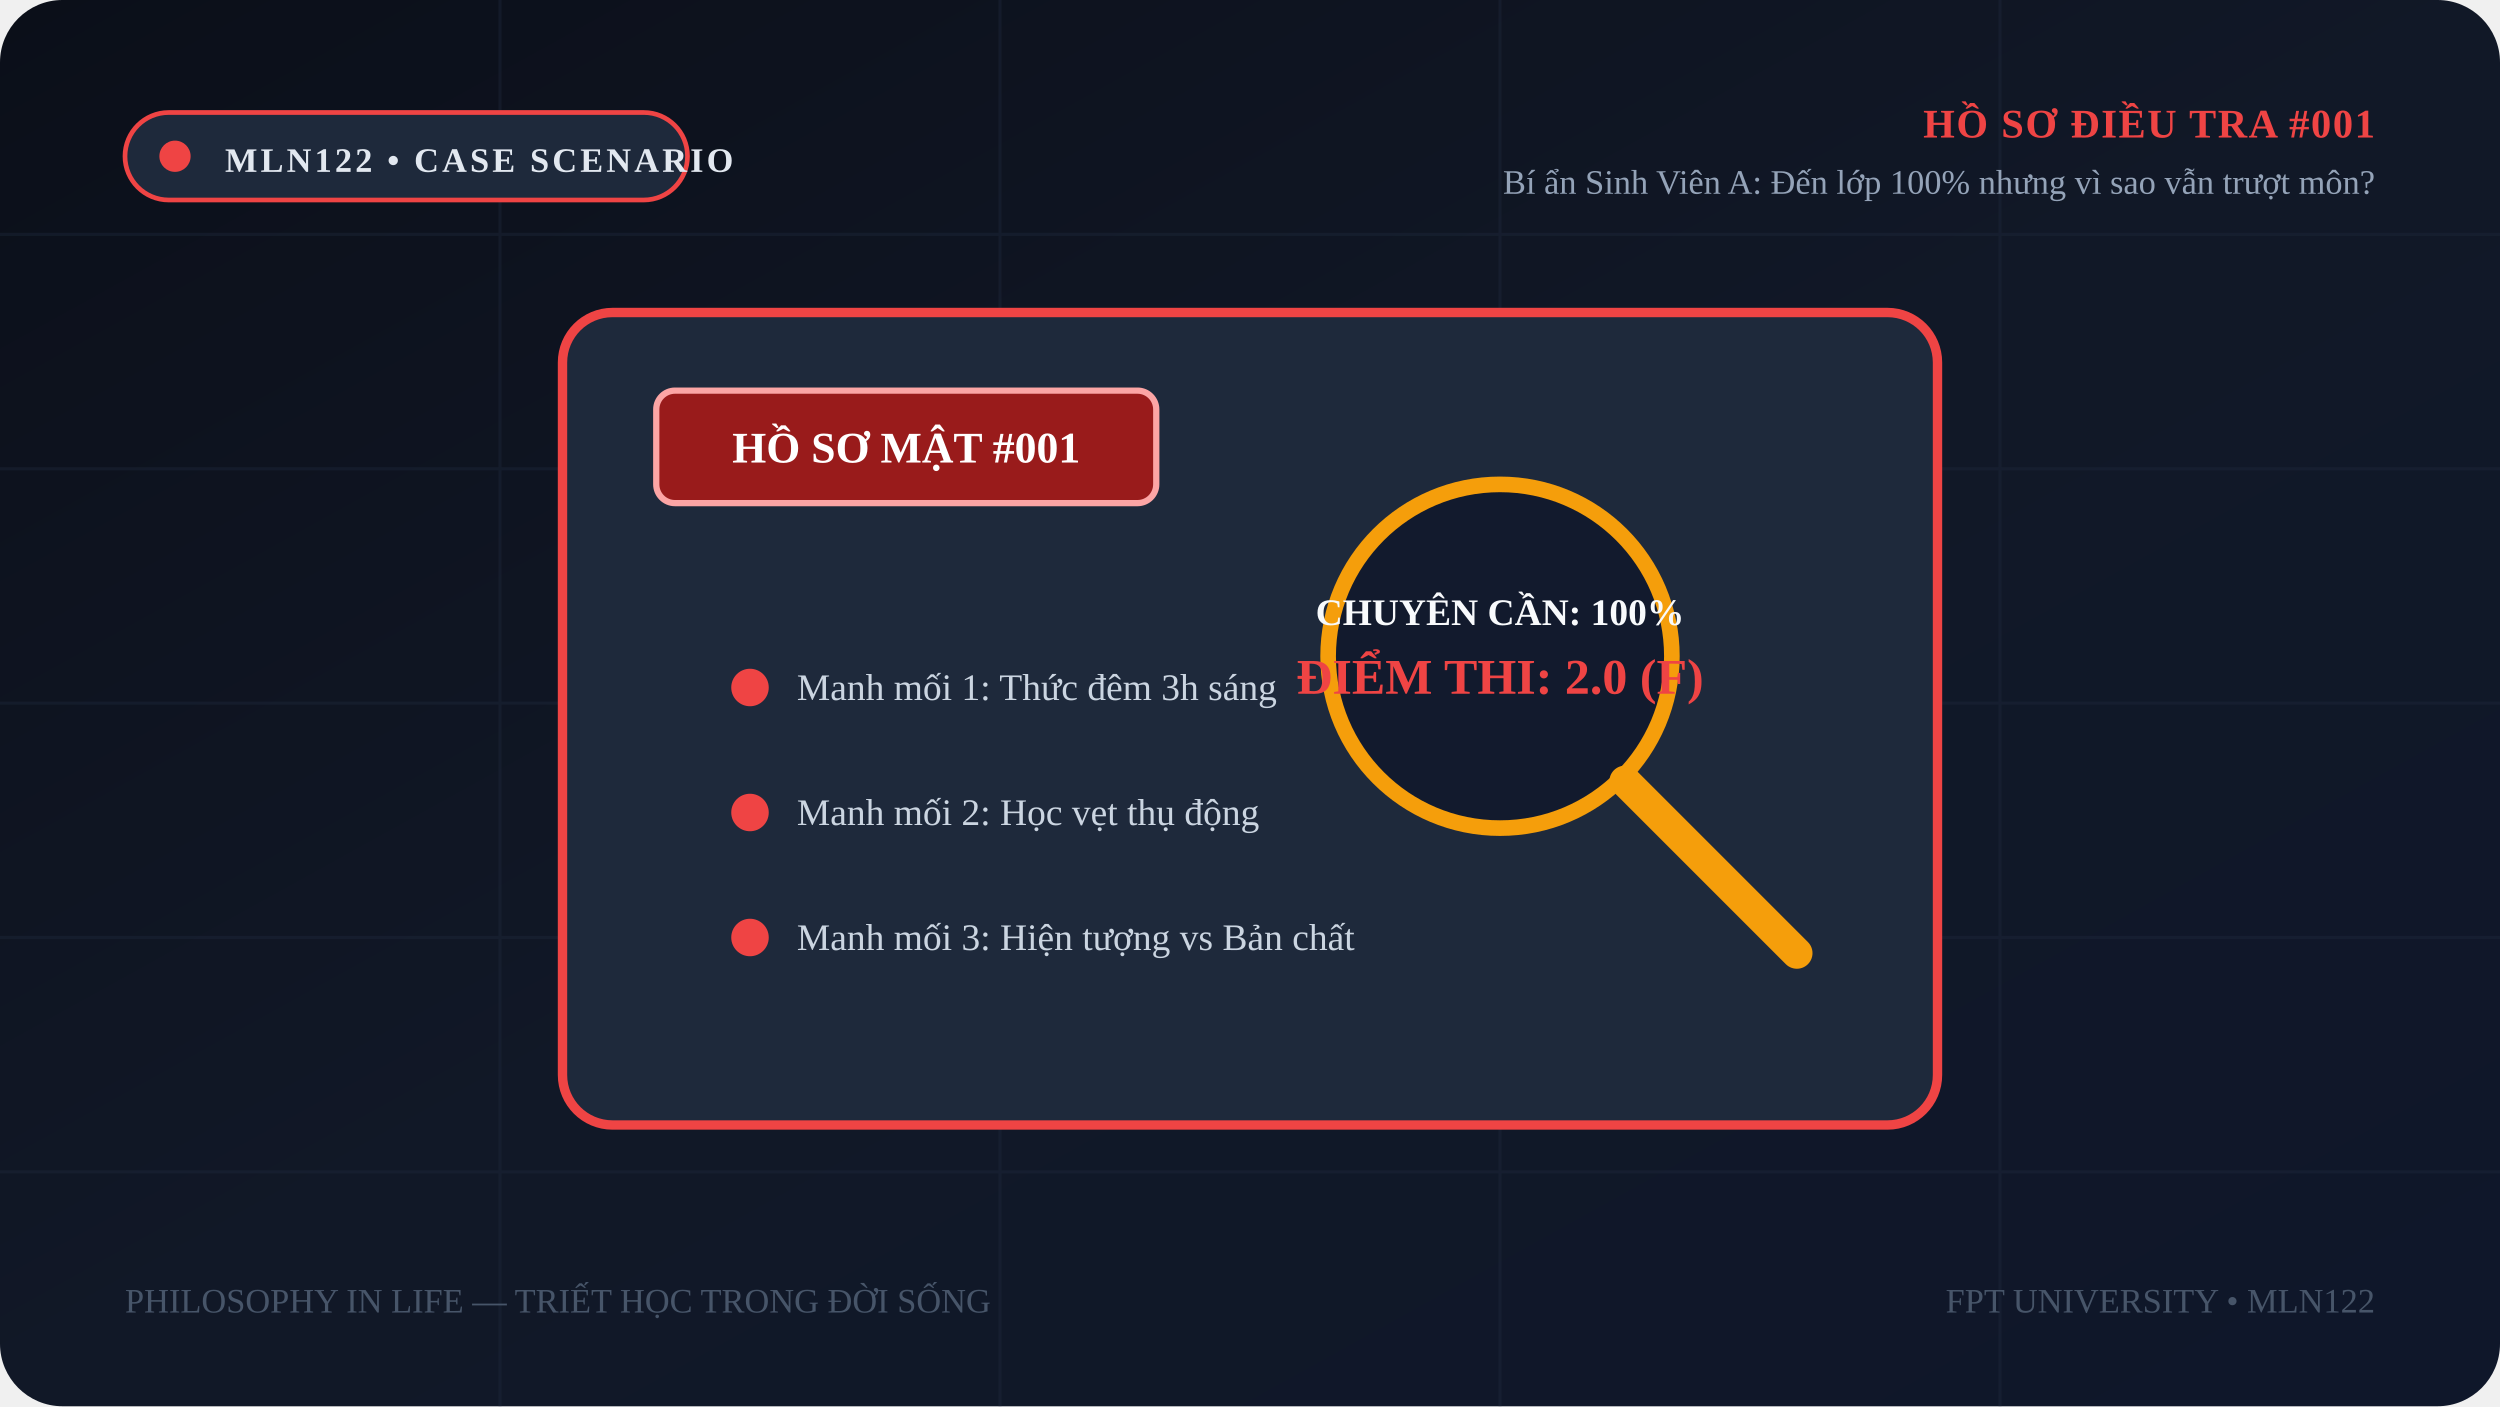
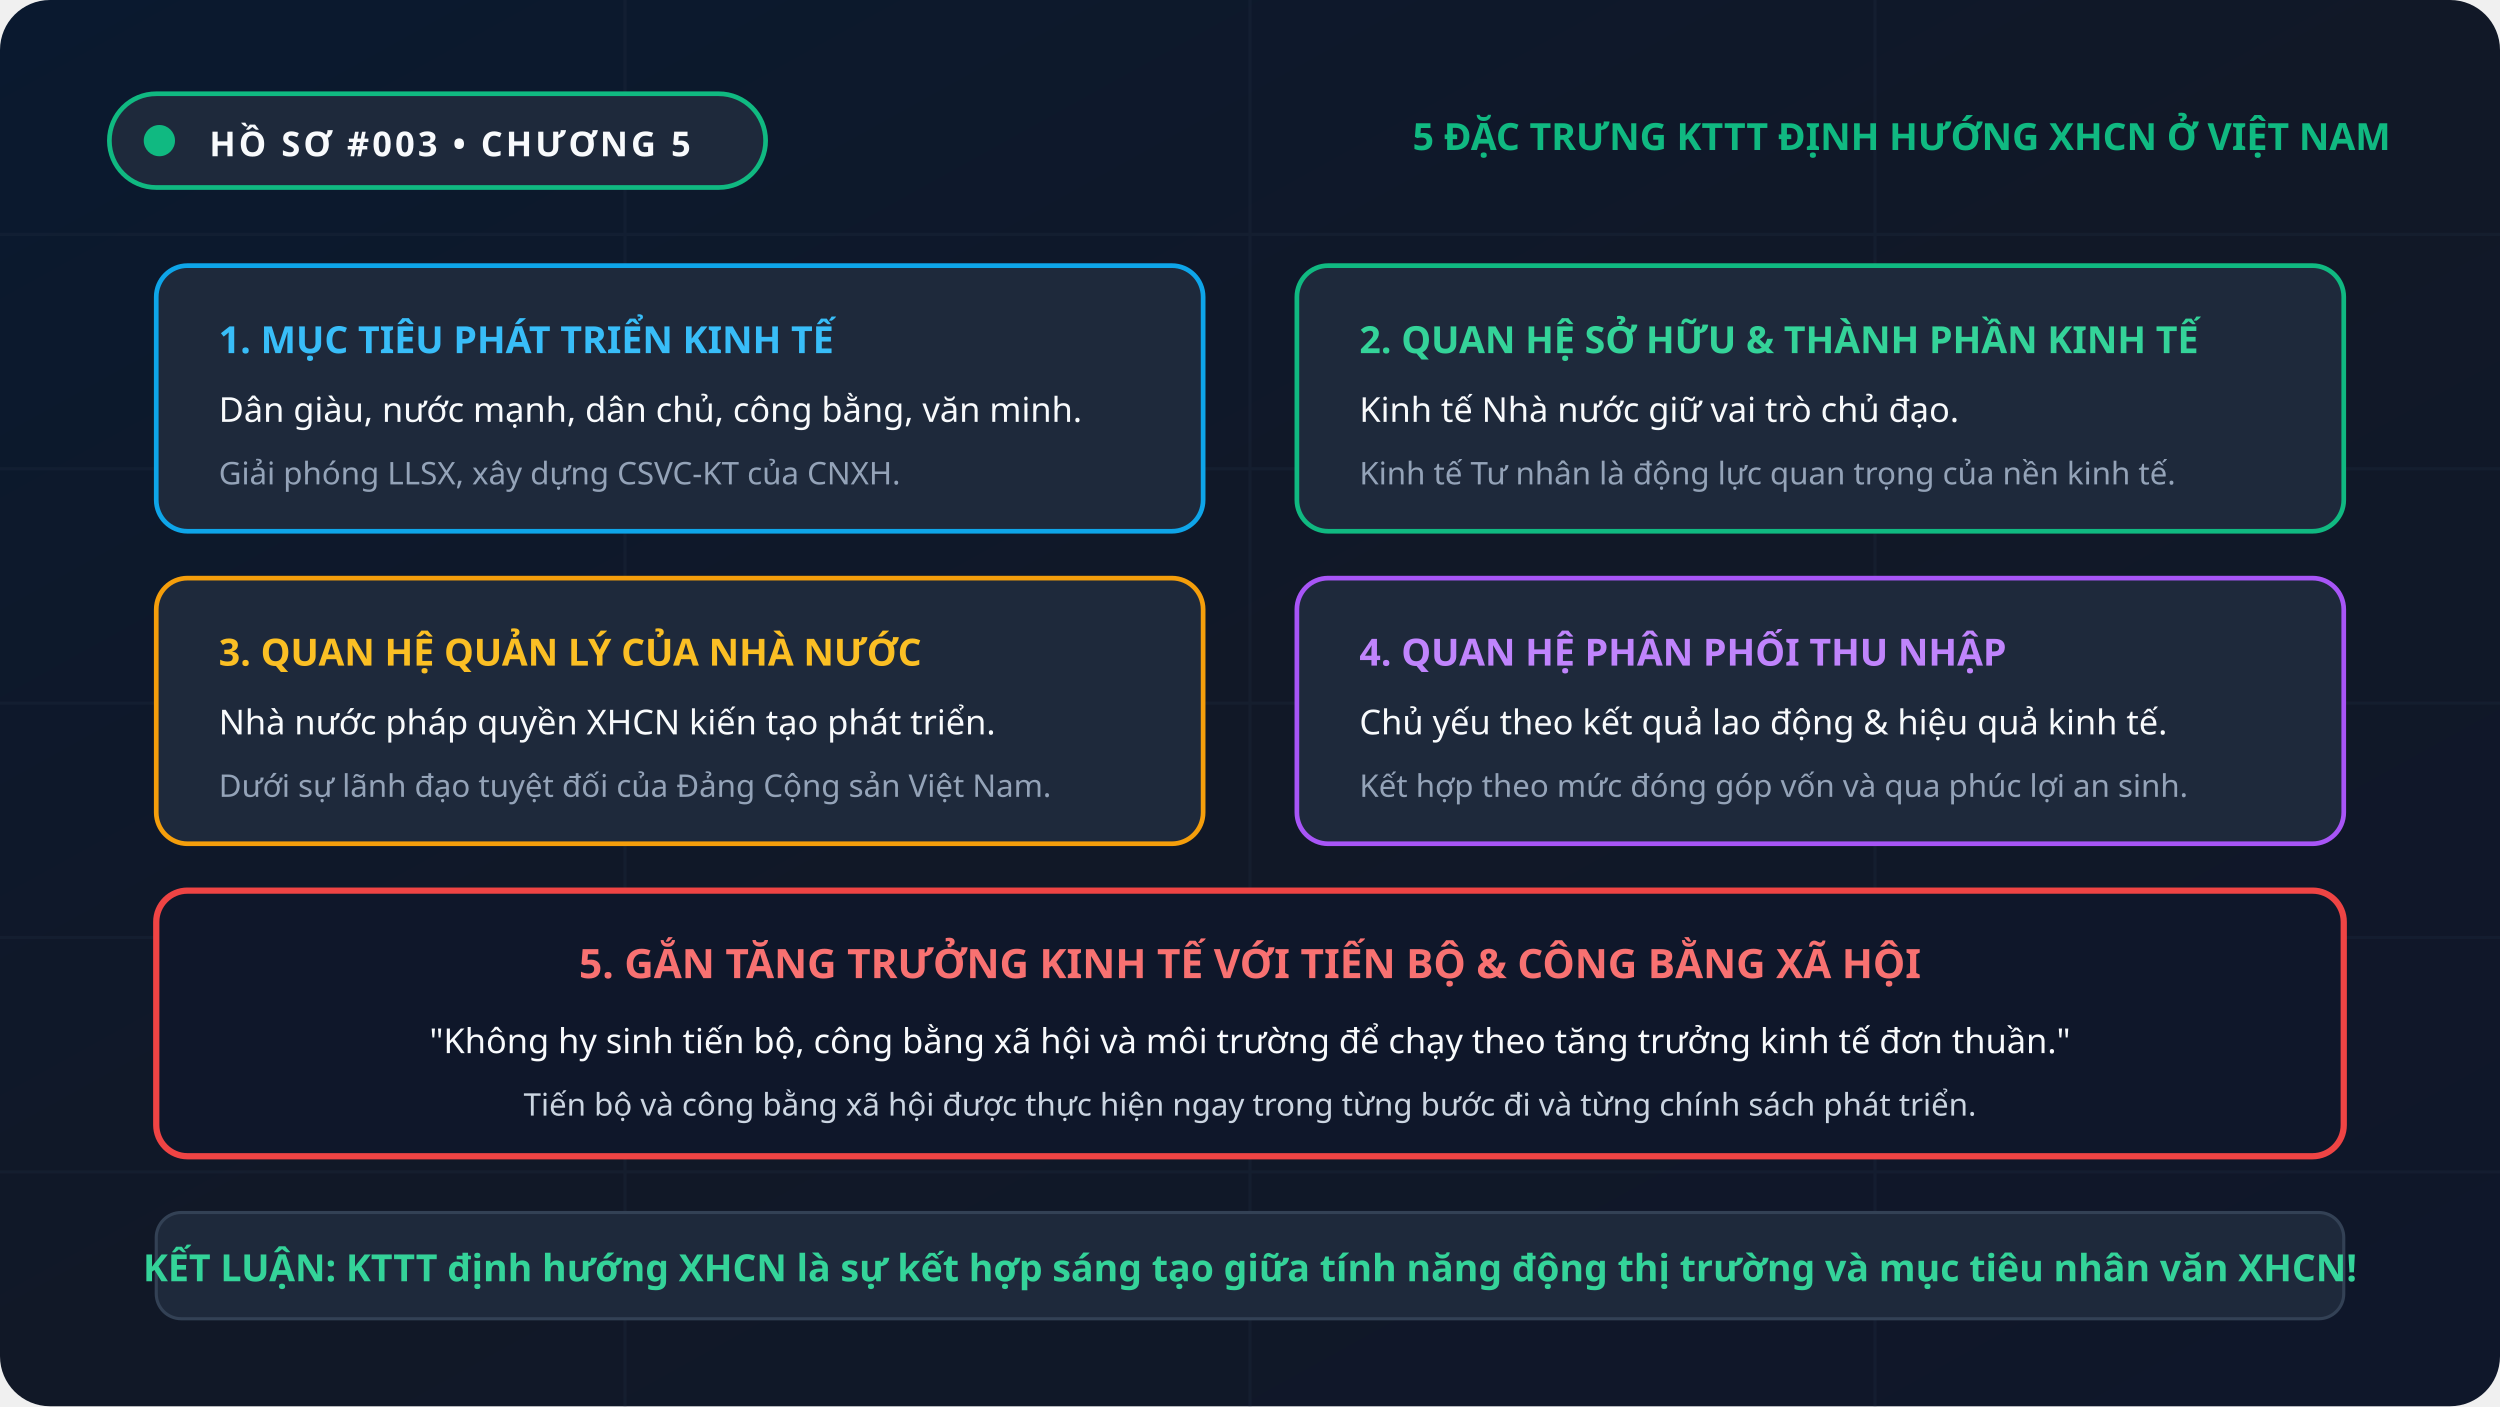
<svg xmlns="http://www.w3.org/2000/svg" viewBox="0 0 800 450" width="800" height="450">
  <defs>
-     <linearGradient id="bgGrad" x1="0%" y1="0%" x2="100%" y2="100%">
-       <stop offset="0%" stop-color="#0b0f19" />
+     <linearGradient id="bgGrad3" x1="0%" y1="0%" x2="100%" y2="100%">
+       <stop offset="0%" stop-color="#0a192f" />
      <stop offset="50%" stop-color="#111827" />
      <stop offset="100%" stop-color="#0f172a" />
    </linearGradient>
-     <linearGradient id="cyanGlow" x1="0%" y1="0%" x2="100%" y2="100%">
-       <stop offset="0%" stop-color="#38bdf8" />
-       <stop offset="100%" stop-color="#0284c7" />
-     </linearGradient>
-     <linearGradient id="goldGlow" x1="0%" y1="0%" x2="100%" y2="100%">
-       <stop offset="0%" stop-color="#fbbf24" />
-       <stop offset="100%" stop-color="#d97706" />
-     </linearGradient>
-     <linearGradient id="greenGlow" x1="0%" y1="0%" x2="100%" y2="100%">
-       <stop offset="0%" stop-color="#34d399" />
-       <stop offset="100%" stop-color="#059669" />
-     </linearGradient>
-     <linearGradient id="pinkGlow" x1="0%" y1="0%" x2="100%" y2="100%">
-       <stop offset="0%" stop-color="#f472b6" />
-       <stop offset="100%" stop-color="#db2777" />
-     </linearGradient>
-     <filter id="softGlow" x="-20%" y="-20%" width="140%" height="140%">
-       <feGaussianBlur stdDeviation="8" result="blur" />
-       <feComposite in="SourceGraphic" in2="blur" operator="over" />
-     </filter>
  </defs>
-   <rect width="800" height="450" rx="20" fill="url(#bgGrad)" />
-   <g stroke="#1e293b" stroke-width="1" opacity="0.4">
+   <rect width="800" height="450" rx="16" fill="url(#bgGrad3)" />
+   <g stroke="#1e293b" stroke-width="1" opacity="0.35">
    <line x1="0" y1="75" x2="800" y2="75" />
    <line x1="0" y1="150" x2="800" y2="150" />
    <line x1="0" y1="225" x2="800" y2="225" />
    <line x1="0" y1="300" x2="800" y2="300" />
    <line x1="0" y1="375" x2="800" y2="375" />
-     <line x1="160" y1="0" x2="160" y2="450" />
-     <line x1="320" y1="0" x2="320" y2="450" />
-     <line x1="480" y1="0" x2="480" y2="450" />
-     <line x1="640" y1="0" x2="640" y2="450" />
+     <line x1="200" y1="0" x2="200" y2="450" />
+     <line x1="400" y1="0" x2="400" y2="450" />
+     <line x1="600" y1="0" x2="600" y2="450" />
  </g>
-   <g transform="translate(40, 36)">
-     <rect width="180" height="28" rx="14" fill="#1e293b" stroke="#ef4444" stroke-width="1.5" />
-     <circle cx="16" cy="14" r="5" fill="#ef4444" />
-     <text x="32" y="19" fill="#e2e8f0" font-size="11" font-weight="bold" letter-spacing="1">MLN122 • CASE SCENARIO</text>
+   <g transform="translate(35, 30)">
+     <rect width="210" height="30" rx="15" fill="#1e293b" stroke="#10b981" stroke-width="1.5" />
+     <circle cx="16" cy="15" r="5" fill="#10b981" />
+     <text x="32" y="20" fill="#f8fafc" font-size="11" font-weight="bold" font-family="'Be Vietnam Pro', sans-serif" letter-spacing="1">HỒ SƠ #003 • CHƯƠNG 5</text>
  </g>
-   <text x="760" y="44" fill="#ef4444" font-size="13" font-weight="bold" text-anchor="end" letter-spacing="0.5">HỒ SƠ ĐIỀU TRA #001</text>
-   <text x="760" y="62" fill="#94a3b8" font-size="11" text-anchor="end">Bí ẩn Sinh Viên A: Đến lớp 100% nhưng vì sao vẫn trượt môn?</text>
-   <rect x="180" y="100" width="440" height="260" rx="16" fill="#1e293b" stroke="#ef4444" stroke-width="3" />
-   <rect x="210" y="125" width="160" height="36" rx="6" fill="#991b1b" stroke="#fca5a5" stroke-width="2" />
-   <text x="290" y="148" fill="#ffffff" font-size="14" font-weight="bold" text-anchor="middle">HỒ SƠ MẬT #001</text>
-   <circle cx="480" cy="210" r="55" fill="#0f172a" fill-opacity="0.8" stroke="#f59e0b" stroke-width="5" />
-   <line x1="520" y1="250" x2="575" y2="305" stroke="#f59e0b" stroke-width="10" stroke-linecap="round" />
-   <text x="480" y="200" fill="#f8fafc" font-size="12" font-weight="bold" text-anchor="middle">CHUYÊN CẦN: 100%</text>
-   <text x="480" y="222" fill="#ef4444" font-size="16" font-weight="bold" text-anchor="middle">ĐIỂM THI: 2.0 (F)</text>
-   <circle cx="240" cy="220" r="6" fill="#ef4444" />
-   <text x="255" y="224" fill="#cbd5e1" font-size="12">Manh mối 1: Thức đêm 3h sáng</text>
-   <circle cx="240" cy="260" r="6" fill="#ef4444" />
-   <text x="255" y="264" fill="#cbd5e1" font-size="12">Manh mối 2: Học vẹt thụ động</text>
-   <circle cx="240" cy="300" r="6" fill="#ef4444" />
-   <text x="255" y="304" fill="#cbd5e1" font-size="12">Manh mối 3: Hiện tượng vs Bản chất</text>
-   <text x="40" y="420" fill="#475569" font-size="11" font-weight="500">PHILOSOPHY IN LIFE — TRIẾT HỌC TRONG ĐỜI SỐNG</text>
-   <text x="760" y="420" fill="#475569" font-size="11" text-anchor="end">FPT UNIVERSITY • MLN122</text>
+   <text x="765" y="48" fill="#10b981" font-size="12" font-weight="bold" text-anchor="end" font-family="'Be Vietnam Pro', sans-serif">5 ĐẶC TRƯNG KTTT ĐỊNH HƯỚNG XHCN Ở VIỆT NAM</text>
+   <g transform="translate(50, 85)">
+     <g transform="translate(0, 0)">
+       <rect width="335" height="85" rx="10" fill="#1e293b" stroke="#0ea5e9" stroke-width="1.5" />
+       <text x="20" y="28" fill="#38bdf8" font-size="12" font-weight="bold" font-family="'Be Vietnam Pro', sans-serif">1. MỤC TIÊU PHÁT TRIỂN KINH TẾ</text>
+       <text x="20" y="50" fill="#f8fafc" font-size="11" font-family="'Be Vietnam Pro', sans-serif">Dân giàu, nước mạnh, dân chủ, công bằng, văn minh.</text>
+       <text x="20" y="70" fill="#94a3b8" font-size="10" font-family="'Be Vietnam Pro', sans-serif">Giải phóng LLSX, xây dựng CSVC-KT của CNXH.</text>
+     </g>
+     <g transform="translate(365, 0)">
+       <rect width="335" height="85" rx="10" fill="#1e293b" stroke="#10b981" stroke-width="1.5" />
+       <text x="20" y="28" fill="#34d399" font-size="12" font-weight="bold" font-family="'Be Vietnam Pro', sans-serif">2. QUAN HỆ SỞ HỮU &amp; THÀNH PHẦN KINH TẾ</text>
+       <text x="20" y="50" fill="#f8fafc" font-size="11" font-family="'Be Vietnam Pro', sans-serif">Kinh tế Nhà nước giữ vai trò chủ đạo.</text>
+       <text x="20" y="70" fill="#94a3b8" font-size="10" font-family="'Be Vietnam Pro', sans-serif">Kinh tế Tư nhân là động lực quan trọng của nền kinh tế.</text>
+     </g>
+     <g transform="translate(0, 100)">
+       <rect width="335" height="85" rx="10" fill="#1e293b" stroke="#f59e0b" stroke-width="1.5" />
+       <text x="20" y="28" fill="#fbbf24" font-size="12" font-weight="bold" font-family="'Be Vietnam Pro', sans-serif">3. QUAN HỆ QUẢN LÝ CỦA NHÀ NƯỚC</text>
+       <text x="20" y="50" fill="#f8fafc" font-size="11" font-family="'Be Vietnam Pro', sans-serif">Nhà nước pháp quyền XHCN kiến tạo phát triển.</text>
+       <text x="20" y="70" fill="#94a3b8" font-size="10" font-family="'Be Vietnam Pro', sans-serif">Dưới sự lãnh đạo tuyệt đối của Đảng Cộng sản Việt Nam.</text>
+     </g>
+     <g transform="translate(365, 100)">
+       <rect width="335" height="85" rx="10" fill="#1e293b" stroke="#a855f7" stroke-width="1.5" />
+       <text x="20" y="28" fill="#c084fc" font-size="12" font-weight="bold" font-family="'Be Vietnam Pro', sans-serif">4. QUAN HỆ PHÂN PHỐI THU NHẬP</text>
+       <text x="20" y="50" fill="#f8fafc" font-size="11" font-family="'Be Vietnam Pro', sans-serif">Chủ yếu theo kết quả lao động &amp; hiệu quả kinh tế.</text>
+       <text x="20" y="70" fill="#94a3b8" font-size="10" font-family="'Be Vietnam Pro', sans-serif">Kết hợp theo mức đóng góp vốn và qua phúc lợi an sinh.</text>
+     </g>
+     <g transform="translate(0, 200)">
+       <rect width="700" height="85" rx="10" fill="#0f172a" stroke="#ef4444" stroke-width="2" />
+       <text x="350" y="28" fill="#f87171" font-size="13" font-weight="bold" text-anchor="middle" font-family="'Be Vietnam Pro', sans-serif">5. GẮN TĂNG TRƯỞNG KINH TẾ VỚI TIẾN BỘ &amp; CÔNG BẰNG XÃ HỘI</text>
+       <text x="350" y="52" fill="#f8fafc" font-size="11" text-anchor="middle" font-family="'Be Vietnam Pro', sans-serif">"Không hy sinh tiến bộ, công bằng xã hội và môi trường để chạy theo tăng trưởng kinh tế đơn thuần."</text>
+       <text x="350" y="72" fill="#cbd5e1" font-size="10" text-anchor="middle" font-family="'Be Vietnam Pro', sans-serif">Tiến bộ và công bằng xã hội được thực hiện ngay trong từng bước đi và từng chính sách phát triển.</text>
+     </g>
+   </g>
+   <rect x="50" y="388" width="700" height="34" rx="8" fill="#1e293b" stroke="#334155" stroke-width="1" />
+   <text x="400" y="410" fill="#34d399" font-size="12" font-weight="bold" text-anchor="middle" font-family="'Be Vietnam Pro', sans-serif">KẾT LUẬN: KTTT định hướng XHCN là sự kết hợp sáng tạo giữa tính năng động thị trường và mục tiêu nhân văn XHCN!</text>
</svg>
